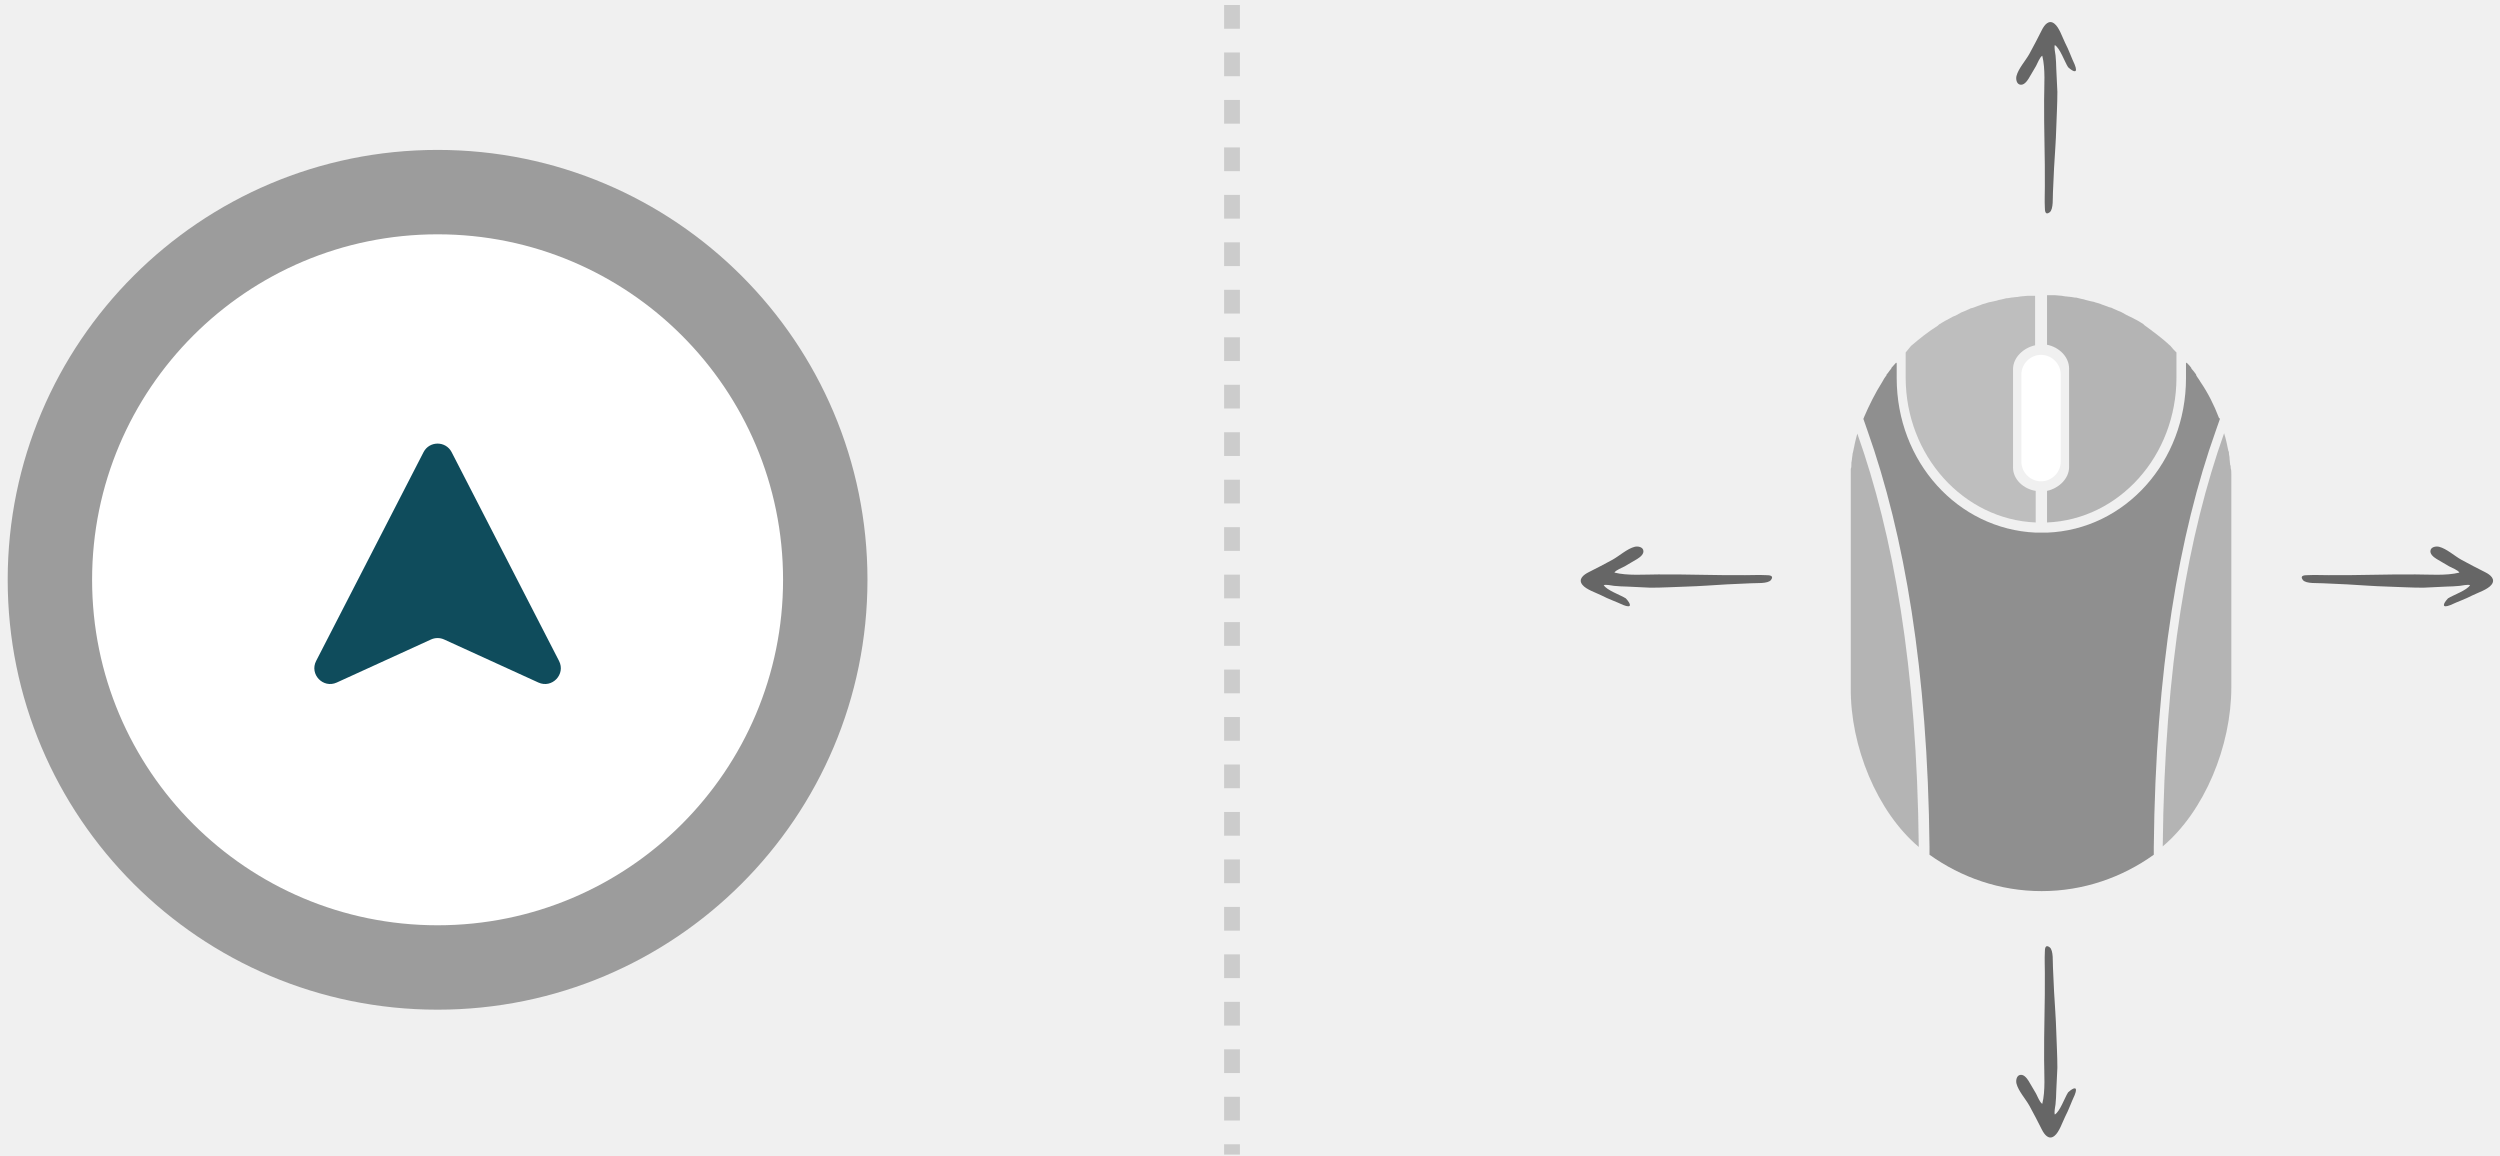
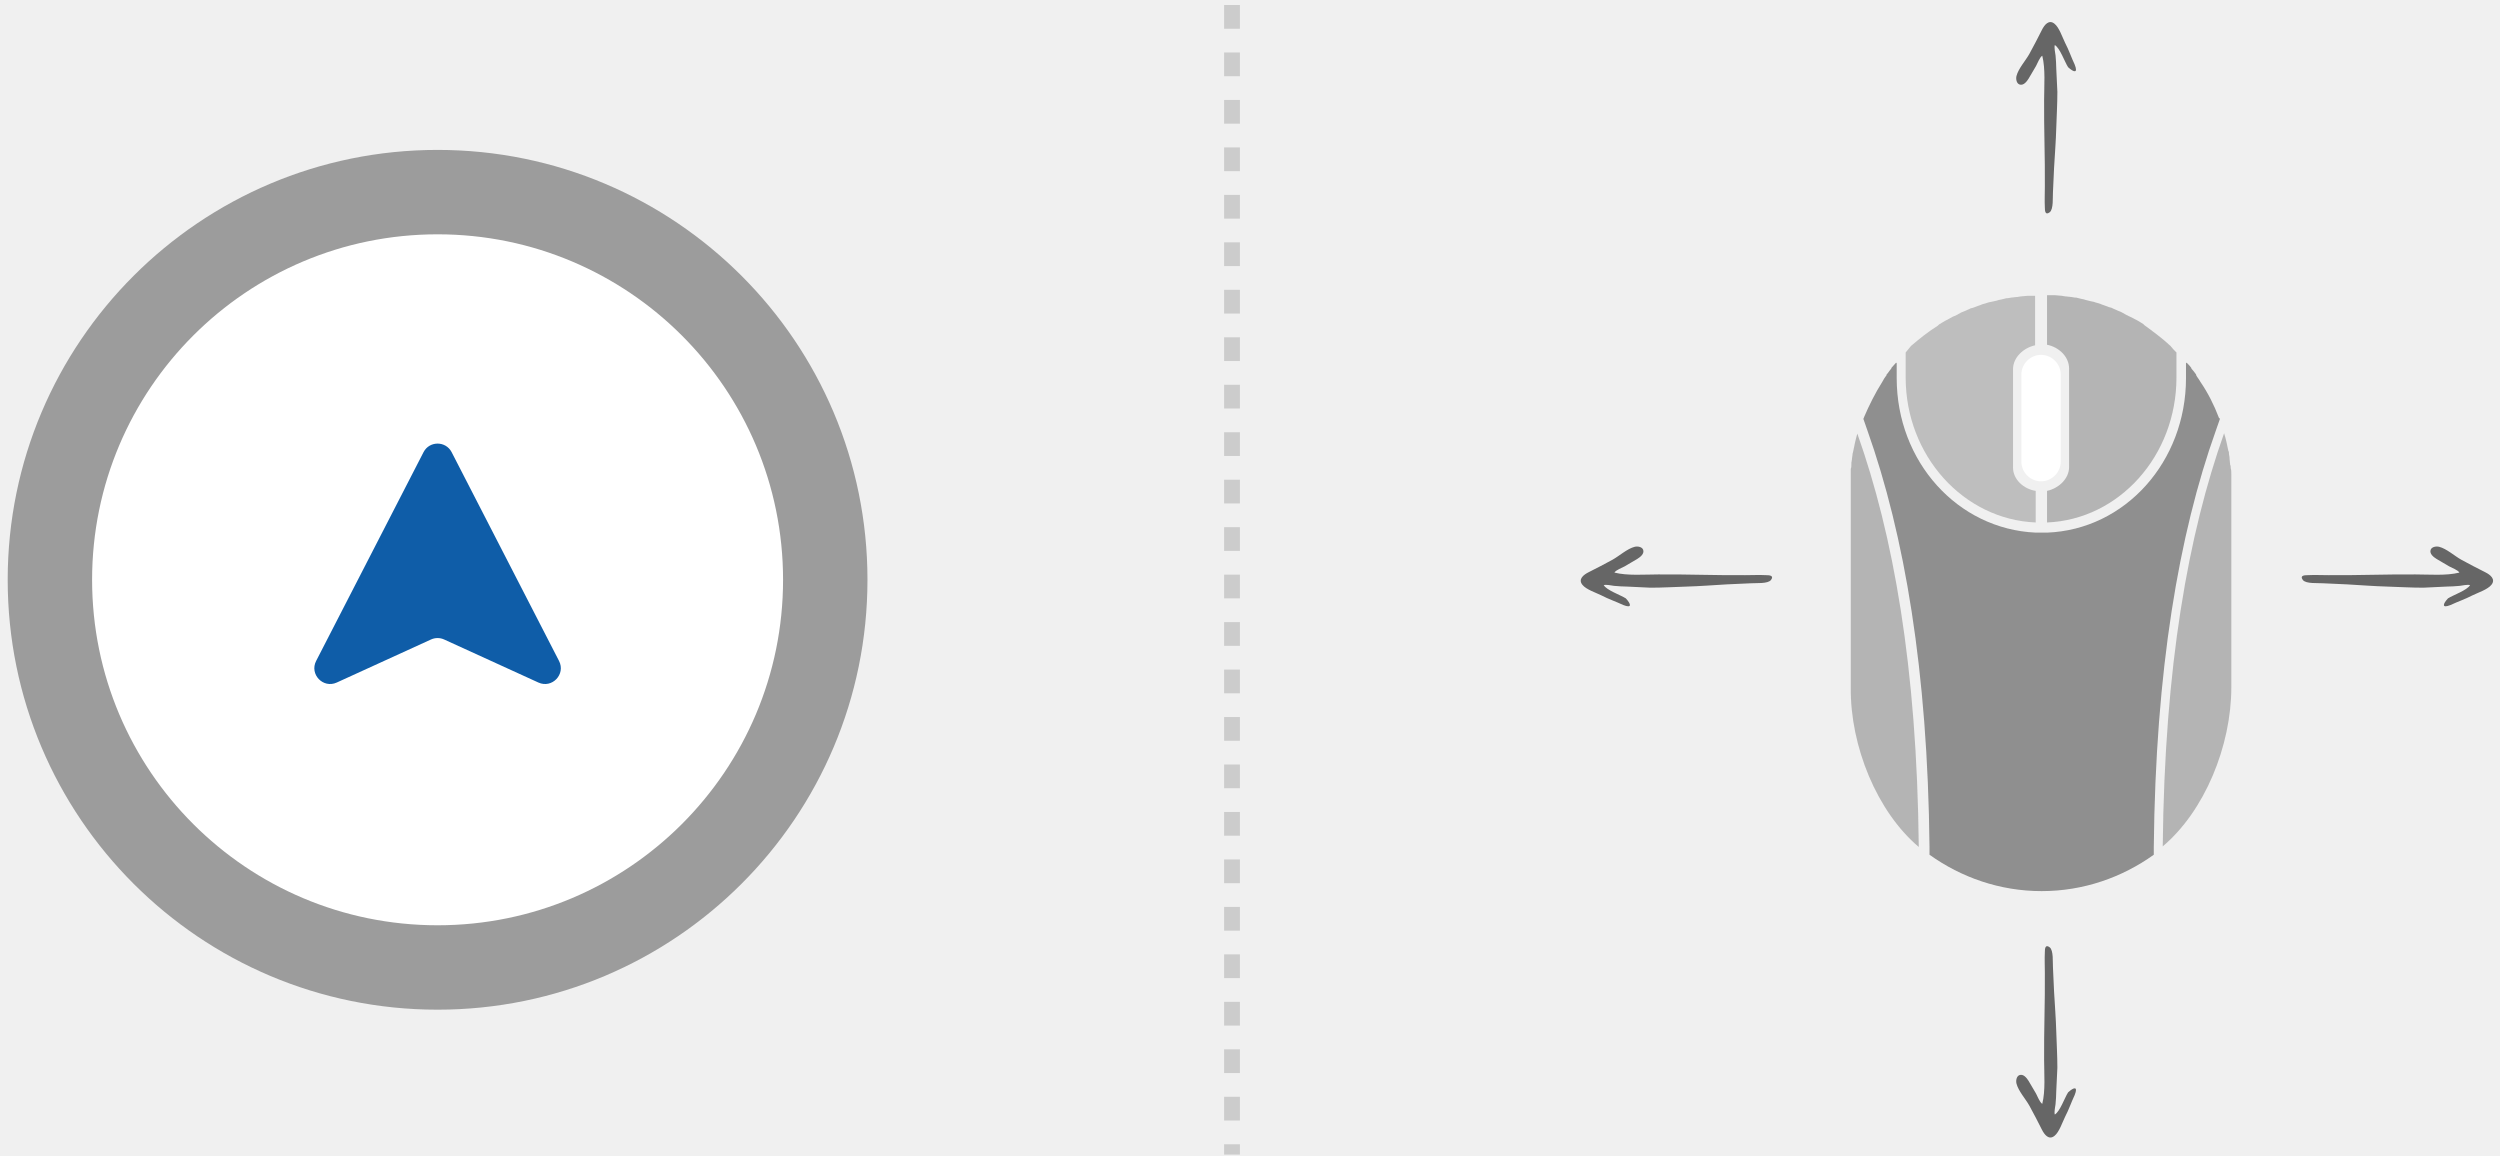
<svg xmlns="http://www.w3.org/2000/svg" width="316" height="146" viewBox="0 0 316 146" fill="none">
  <circle opacity="0.35" cx="55.31" cy="73.286" r="54.338" fill="black" />
  <circle cx="55.31" cy="73.286" r="43.669" fill="white" />
  <path d="M53.534 57.155C54.277 55.71 56.343 55.71 57.087 57.155L70.661 83.541C71.528 85.227 69.779 87.059 68.054 86.272L56.14 80.831C55.613 80.59 55.008 80.59 54.48 80.831L42.567 86.272C40.842 87.059 39.093 85.227 39.96 83.541L53.534 57.155Z" fill="url(#paint0_linear_109_420)" />
  <path d="M309.426 75.635C310.078 75.215 311.848 74.61 312.22 73.958C311.894 73.865 311.242 74.005 310.916 74.051C310.358 74.098 309.799 74.144 309.24 74.144C308.262 74.191 307.284 74.237 306.306 74.284C304.77 74.284 303.28 74.191 301.743 74.144C300.066 74.098 298.343 73.958 296.667 73.865C295.643 73.818 294.618 73.772 293.594 73.725C293.035 73.679 291.452 73.818 291.079 73.306C290.66 72.747 291.265 72.701 291.684 72.701C292.569 72.654 293.454 72.701 294.339 72.701C296.201 72.701 298.017 72.701 299.88 72.654C301.696 72.608 303.512 72.608 305.328 72.608C307.051 72.608 309.194 72.794 310.87 72.375C310.684 72.049 309.892 71.769 309.566 71.583C309.054 71.257 308.495 70.978 307.983 70.652C307.61 70.419 307.051 70 307.238 69.488C307.377 69.115 307.936 69.022 308.309 69.115C309.24 69.348 310.265 70.279 311.103 70.745C312.127 71.304 313.105 71.816 314.13 72.328C314.782 72.654 315.48 73.213 314.921 73.912C314.456 74.517 313.152 74.936 312.5 75.262C311.615 75.728 310.637 76.054 309.752 76.473C308.588 76.938 308.774 76.333 309.426 75.635C309.566 75.541 309.24 75.821 309.426 75.635Z" fill="#666666" />
  <path d="M205.504 75.635C204.852 75.216 203.083 74.611 202.71 73.959C203.036 73.865 203.688 74.005 204.014 74.052C204.573 74.098 205.132 74.145 205.691 74.145C206.668 74.191 207.646 74.238 208.624 74.285C210.161 74.285 211.651 74.191 213.188 74.145C214.864 74.098 216.587 73.959 218.264 73.865C219.288 73.819 220.313 73.772 221.337 73.726C221.896 73.679 223.479 73.819 223.852 73.307C224.271 72.748 223.665 72.701 223.246 72.701C222.362 72.655 221.477 72.701 220.592 72.701C218.729 72.701 216.913 72.701 215.051 72.655C213.234 72.608 211.418 72.608 209.602 72.608C207.879 72.608 205.737 72.794 204.061 72.375C204.247 72.049 205.039 71.77 205.365 71.584C205.877 71.258 206.436 70.978 206.948 70.652C207.32 70.419 207.879 70 207.693 69.488C207.553 69.116 206.994 69.022 206.622 69.116C205.691 69.349 204.666 70.28 203.828 70.746C202.803 71.304 201.826 71.817 200.801 72.329C200.149 72.655 199.451 73.213 200.009 73.912C200.475 74.517 201.779 74.936 202.431 75.263C203.316 75.728 204.294 76.054 205.178 76.473C206.343 76.939 206.156 76.334 205.504 75.635C205.365 75.542 205.691 75.821 205.504 75.635Z" fill="#666666" />
  <path d="M261.403 138.084C260.983 138.736 260.378 140.505 259.726 140.878C259.633 140.552 259.773 139.9 259.819 139.574C259.866 139.015 259.912 138.456 259.912 137.897C259.959 136.919 260.006 135.941 260.052 134.964C260.052 133.427 259.959 131.937 259.912 130.4C259.866 128.724 259.726 127.001 259.633 125.324C259.586 124.3 259.54 123.275 259.493 122.251C259.447 121.692 259.586 120.109 259.074 119.736C258.515 119.317 258.469 119.922 258.469 120.342C258.422 121.226 258.469 122.111 258.469 122.996C258.469 124.859 258.469 126.675 258.422 128.537C258.376 130.353 258.376 132.17 258.376 133.986C258.376 135.709 258.562 137.851 258.143 139.527C257.817 139.341 257.538 138.549 257.351 138.223C257.025 137.711 256.746 137.152 256.42 136.64C256.187 136.267 255.768 135.709 255.256 135.895C254.883 136.035 254.79 136.593 254.883 136.966C255.116 137.897 256.047 138.922 256.513 139.76C257.072 140.784 257.584 141.762 258.096 142.787C258.422 143.439 258.981 144.137 259.68 143.578C260.285 143.113 260.704 141.809 261.03 141.157C261.496 140.272 261.822 139.294 262.241 138.41C262.706 137.245 262.101 137.432 261.403 138.084C261.309 138.223 261.589 137.897 261.403 138.084Z" fill="#666666" />
  <path d="M261.403 8.488C260.983 7.836 260.378 6.067 259.726 5.694C259.633 6.02 259.773 6.672 259.819 6.998C259.866 7.557 259.912 8.116 259.912 8.674C259.959 9.652 260.006 10.63 260.052 11.608C260.052 13.145 259.959 14.635 259.912 16.172C259.866 17.848 259.726 19.571 259.633 21.247C259.586 22.272 259.54 23.297 259.493 24.321C259.447 24.88 259.586 26.463 259.074 26.836C258.515 27.255 258.469 26.649 258.469 26.23C258.422 25.345 258.469 24.461 258.469 23.576C258.469 21.713 258.469 19.897 258.422 18.034C258.376 16.218 258.376 14.402 258.376 12.586C258.376 10.863 258.562 8.721 258.143 7.045C257.817 7.231 257.538 8.023 257.351 8.348C257.025 8.861 256.746 9.42 256.42 9.932C256.187 10.304 255.768 10.863 255.256 10.677C254.883 10.537 254.79 9.978 254.883 9.606C255.116 8.674 256.047 7.65 256.513 6.812C257.072 5.787 257.584 4.809 258.096 3.785C258.422 3.133 258.981 2.434 259.68 2.993C260.285 3.459 260.704 4.763 261.03 5.415C261.496 6.3 261.822 7.277 262.241 8.162C262.706 9.326 262.101 9.14 261.403 8.488C261.309 8.348 261.589 8.674 261.403 8.488Z" fill="#666666" />
  <path opacity="0.4" d="M242.533 107.057C242.307 84.212 239.291 67.549 234.767 54.807C234.541 55.561 234.39 56.315 234.239 57.069L234.164 57.371C234.164 57.597 234.089 57.823 234.089 57.974C234.089 58.2 234.013 58.351 234.013 58.502V58.728C234.013 58.879 234.013 59.105 233.938 59.255V59.633V86.926C233.862 94.315 237.255 102.609 242.533 107.057Z" fill="#5B5B5B" />
  <path opacity="0.4" d="M282.041 60.311V59.934C282.041 59.708 282.041 59.407 281.965 59.18C281.965 59.029 281.965 58.879 281.89 58.728C281.89 58.502 281.815 58.2 281.815 57.974V57.899C281.815 57.672 281.739 57.522 281.739 57.295C281.739 57.22 281.739 57.069 281.664 56.994C281.513 56.24 281.362 55.486 281.136 54.807V54.732C276.612 67.474 273.596 84.137 273.37 106.982C278.648 102.533 282.041 94.315 282.041 86.851V61.291C282.041 60.99 282.041 60.613 282.041 60.311Z" fill="#5B5B5B" />
  <path opacity="0.4" d="M274.35 43.725C273.295 42.745 272.164 41.915 271.033 41.086L270.882 40.935C270.656 40.784 270.354 40.633 270.128 40.483L269.826 40.332C269.6 40.181 269.374 40.106 269.072 39.955L268.771 39.804L268.092 39.427L267.715 39.276C267.489 39.201 267.263 39.05 267.037 38.975L266.886 38.899L266.584 38.824L265.981 38.598L265.755 38.522L265.378 38.371L264.85 38.221L264.624 38.145L264.247 38.07C264.021 37.995 263.87 37.995 263.644 37.919L263.418 37.844L263.041 37.768L262.438 37.617H262.287L261.834 37.542L261.156 37.467H261.08L260.628 37.391L259.799 37.316H259.723H259.346H258.743V43.574C260.251 43.875 261.533 45.082 261.533 46.59V59.03C261.533 60.538 260.176 61.744 258.743 62.046V66.042C267.866 65.665 275.104 57.598 275.104 47.721V44.554C274.803 44.252 274.576 44.026 274.35 43.725Z" fill="#5B5B5B" />
  <path d="M254.447 59.105V46.664C254.447 45.157 255.804 43.95 257.237 43.648V37.391H256.634H256.257L255.428 37.466L254.975 37.541H254.9L254.221 37.617L253.769 37.692H253.618L253.015 37.843L252.638 37.918L252.412 37.994L251.733 38.145L251.356 38.22L251.13 38.295L250.602 38.446L250.225 38.597L249.999 38.672L249.396 38.899L249.094 38.974L248.943 39.049L248.265 39.351L247.888 39.502L247.209 39.879L246.832 40.029C246.606 40.18 246.38 40.256 246.154 40.407L245.852 40.557C245.626 40.708 245.324 40.859 245.098 41.01L244.947 41.16C243.741 41.914 242.61 42.819 241.555 43.724C241.328 44.026 241.102 44.252 240.876 44.553V47.72C240.876 57.597 248.189 65.664 257.312 66.041V62.045C255.804 61.819 254.447 60.613 254.447 59.105Z" fill="#BEBEBE" />
  <path d="M255.502 47.343V58.351C255.502 59.708 256.633 60.839 257.99 60.839C259.347 60.839 260.478 59.708 260.478 58.351V47.343C260.478 45.986 259.347 44.855 257.99 44.855C256.633 44.855 255.502 45.986 255.502 47.343Z" fill="white" />
  <path opacity="0.65" d="M280.457 52.772C279.854 51.189 279.1 49.681 278.12 48.249C277.969 47.947 277.743 47.721 277.592 47.419C277.592 47.419 277.592 47.419 277.592 47.344C277.366 47.042 277.215 46.816 276.989 46.59C276.989 46.59 276.989 46.59 276.989 46.514C276.838 46.288 276.612 46.062 276.385 45.836L276.31 45.911V47.796C276.31 58.352 268.62 66.947 258.743 67.324C258.215 67.324 257.763 67.324 257.31 67.324C247.433 66.872 239.743 58.352 239.743 47.796V45.911L239.667 45.836C239.441 46.062 239.29 46.288 239.064 46.514C239.064 46.514 239.064 46.514 239.064 46.59C238.838 46.816 238.687 47.118 238.461 47.344C238.461 47.344 238.461 47.344 238.461 47.419C238.235 47.721 238.084 47.947 237.933 48.249C237.028 49.681 236.274 51.189 235.596 52.772C235.596 52.848 235.596 52.848 235.521 52.923L236.048 54.431C240.723 67.626 243.663 84.741 243.89 107.058V108.038C247.886 110.903 252.786 112.637 258.064 112.637C263.342 112.637 268.243 110.903 272.239 108.038V107.058C272.465 84.665 275.405 67.55 280.08 54.431L280.608 52.923C280.457 52.848 280.457 52.772 280.457 52.772Z" fill="#5B5B5B" />
  <path opacity="0.15" d="M155.727 0.634V145.938" stroke="black" stroke-width="2" stroke-dasharray="3 3" />
  <defs>
    <linearGradient id="paint0_linear_109_420" x1="37.604" y1="83.896" x2="67.965" y2="71.332" gradientUnits="userSpaceOnUse">
-       <stop stop-color="#0f4c5c" />
-       <stop offset="1" stop-color="#0f4c5c" />
+       <stop stop-color="#0f5da8" />
+       <stop offset="1" stop-color="#0f5da8" />
    </linearGradient>
  </defs>
</svg>
